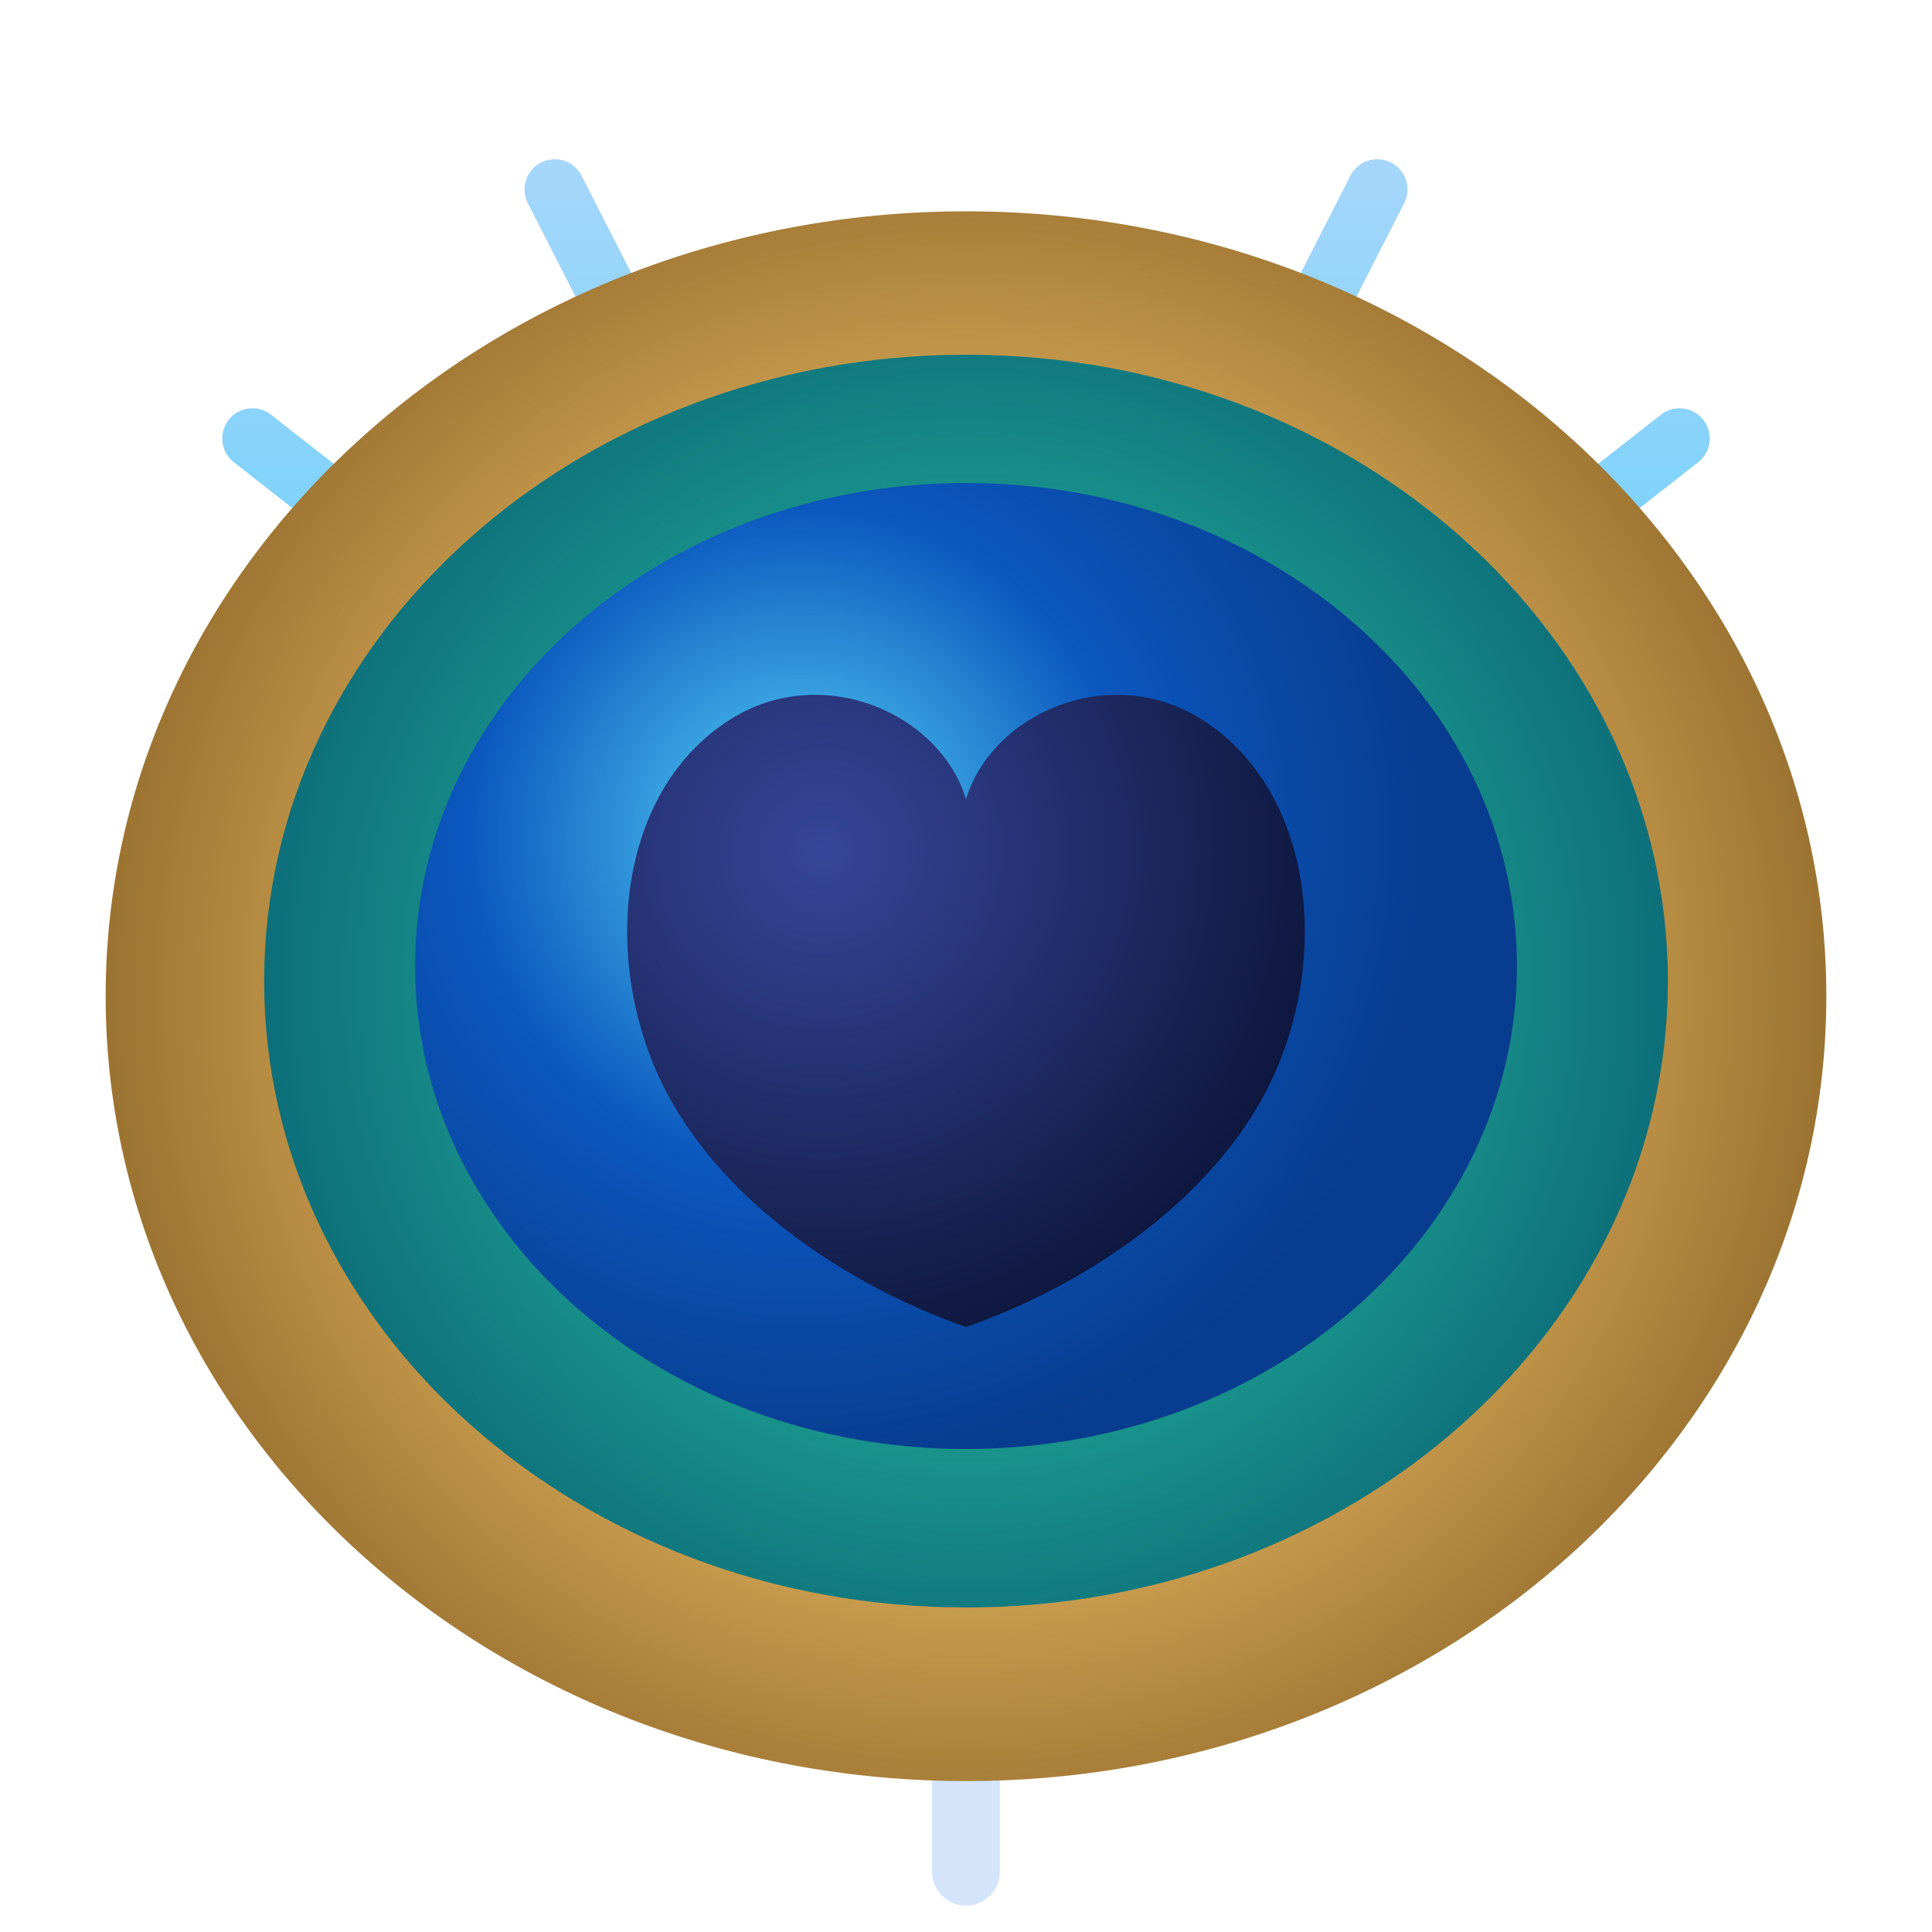
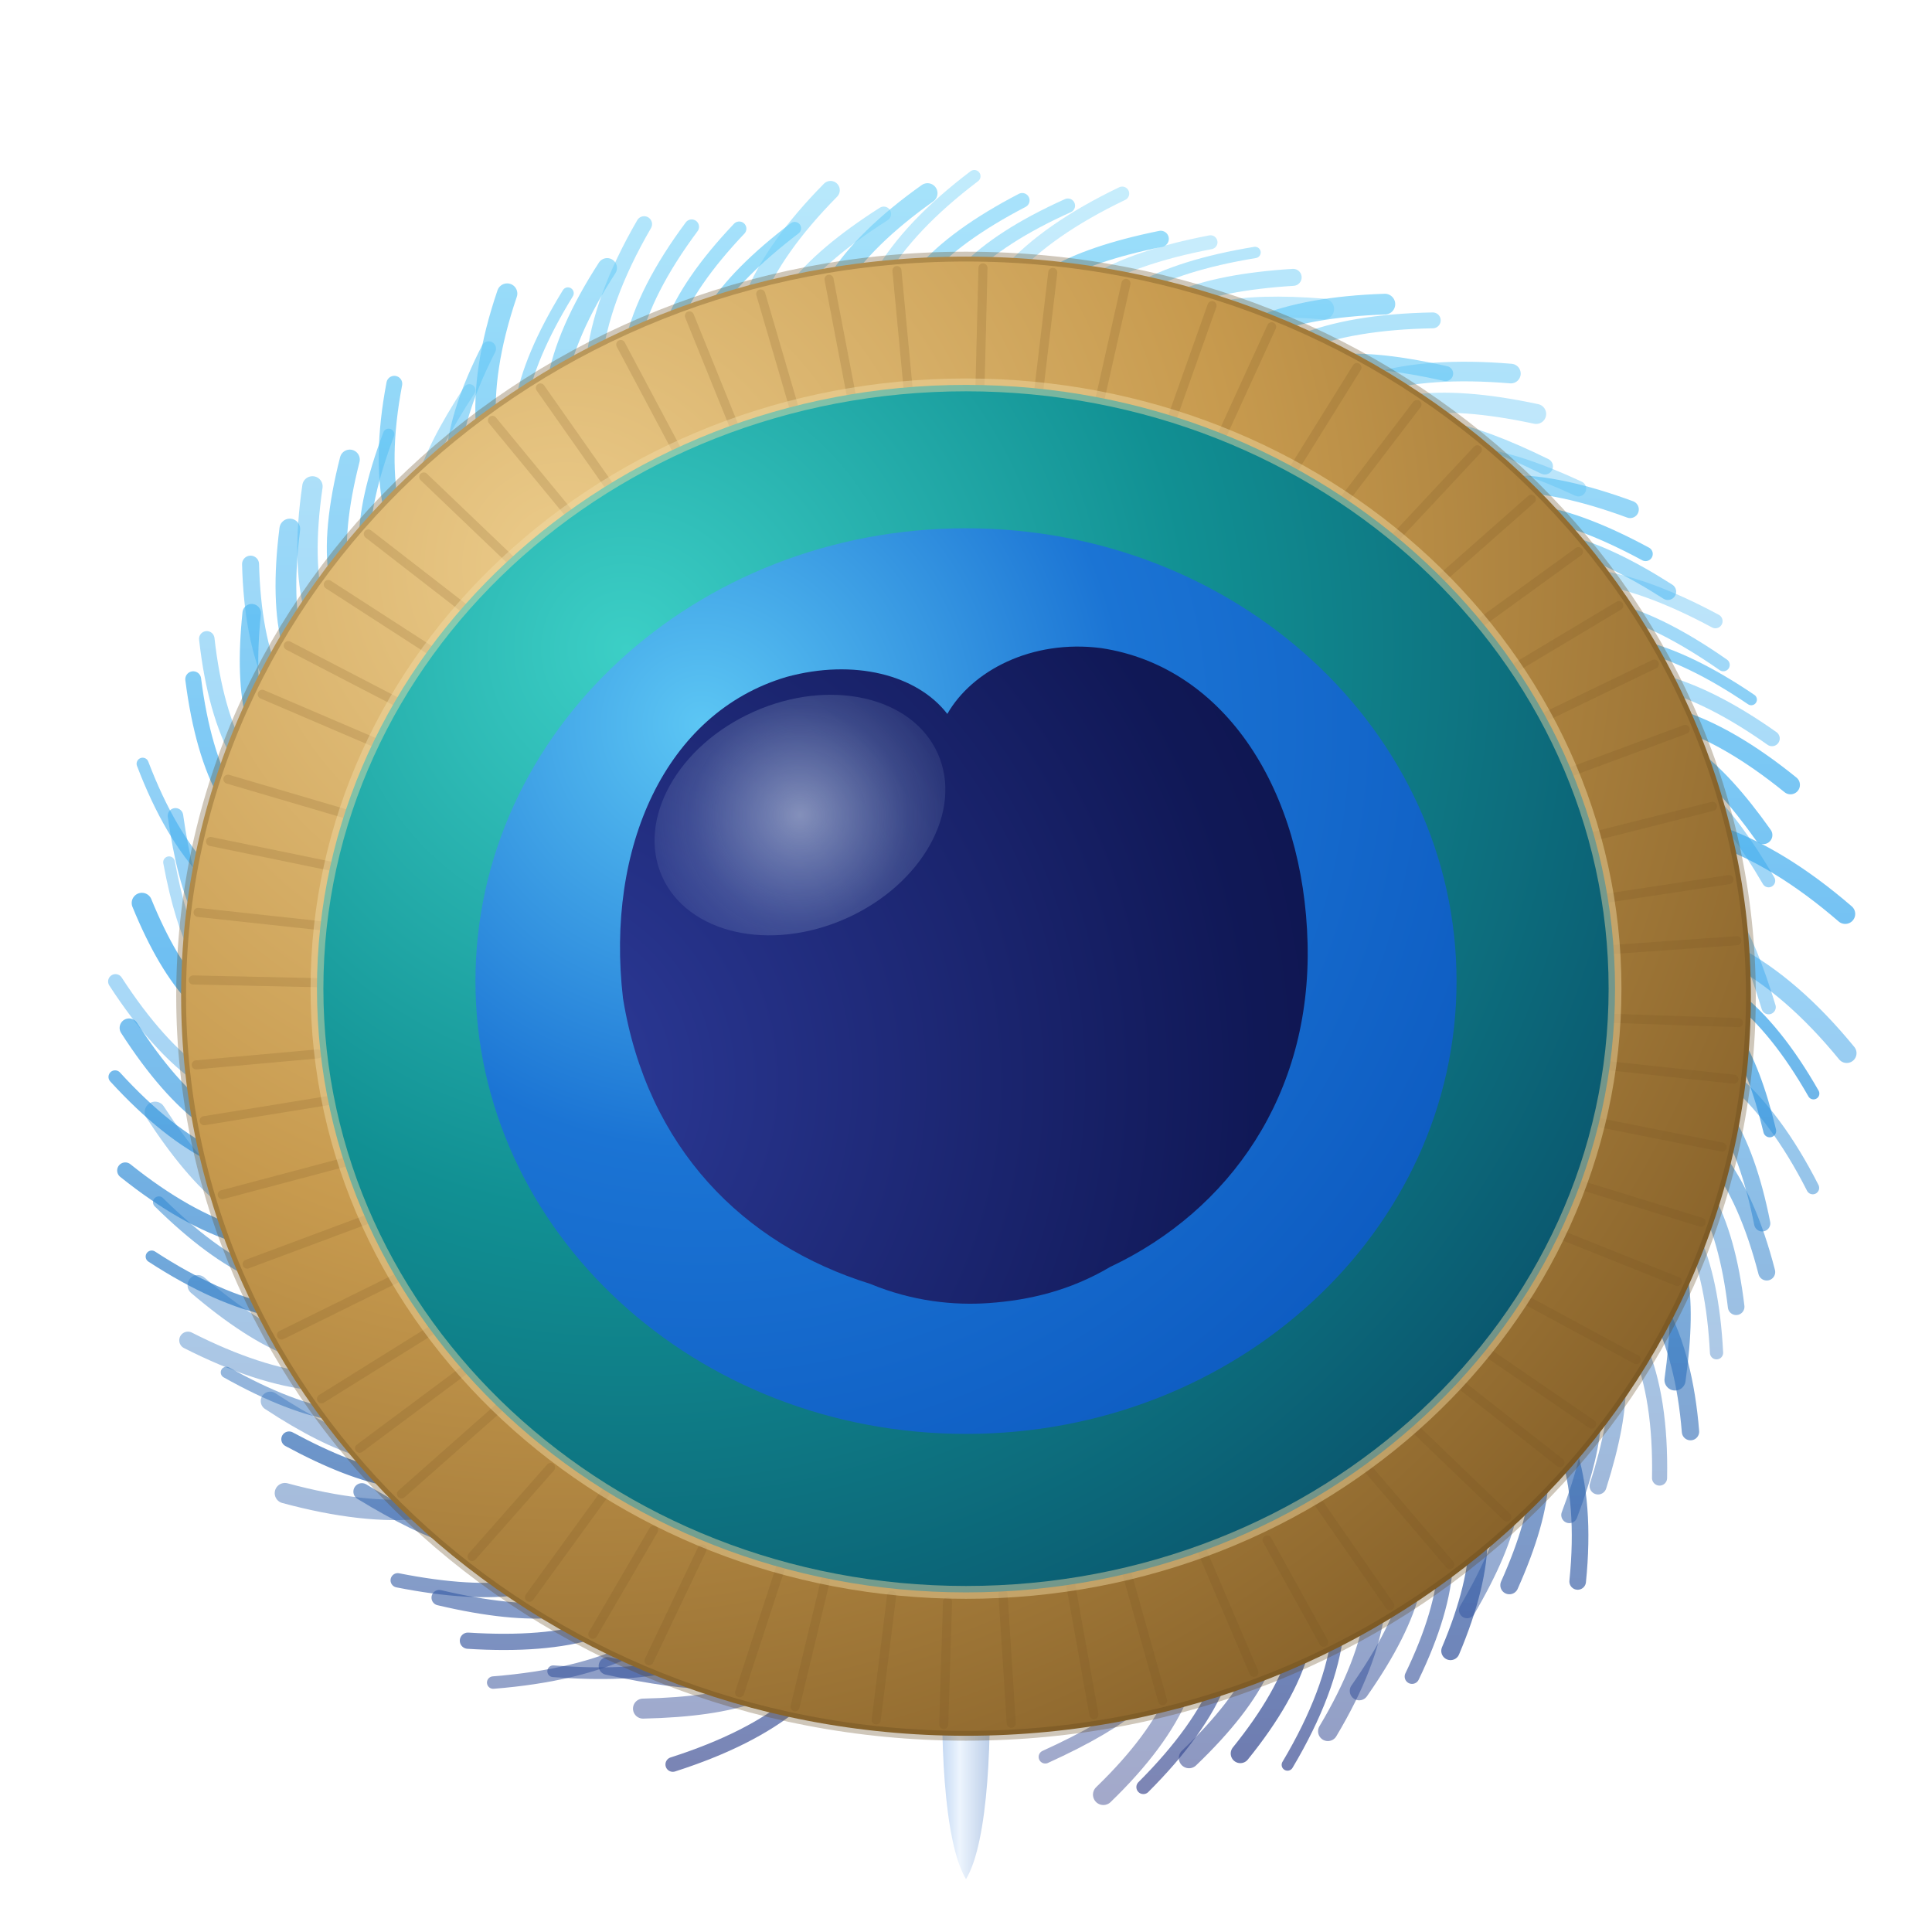
<svg xmlns="http://www.w3.org/2000/svg" viewBox="0 0 512 512" width="512" height="512">
  <defs>
-     <linearGradient id="barb" x1="256" y1="16" x2="256" y2="264" gradientUnits="userSpaceOnUse">
-       <stop offset="0" stop-color="#A8D2FB" />
-       <stop offset="1" stop-color="#38C8F8" />
+     <linearGradient id="barb" x1="256" y1="24" x2="256" y2="500" gradientUnits="userSpaceOnUse">
+       <stop offset="0" stop-color="#7DD8FA" />
+       <stop offset="0.5" stop-color="#2FA2EC" />
+       <stop offset="1" stop-color="#33357F" />
    </linearGradient>
-     <radialGradient id="bronze" cx="256" cy="264" r="230" gradientUnits="userSpaceOnUse">
-       <stop offset="0.62" stop-color="#D4A655" />
-       <stop offset="1" stop-color="#9A7230" />
-     </radialGradient>
-     <radialGradient id="teal" cx="256" cy="260" r="192" gradientUnits="userSpaceOnUse">
-       <stop offset="0.3" stop-color="#25B9A0" />
-       <stop offset="1" stop-color="#0D6C78" />
-     </radialGradient>
-     <radialGradient id="azure" cx="212" cy="222" r="170" gradientUnits="userSpaceOnUse">
-       <stop offset="0" stop-color="#58D6F8" />
-       <stop offset="0.52" stop-color="#0B57BE" />
-       <stop offset="1" stop-color="#083C8E" />
-     </radialGradient>
-     <radialGradient id="heart" cx="206" cy="214" r="196" gradientUnits="userSpaceOnUse">
-       <stop offset="0" stop-color="#36469A" />
-       <stop offset="1" stop-color="#0A1234" />
-     </radialGradient>
+     <linearGradient id="rachis" x1="246" y1="0" x2="268" y2="0" gradientUnits="userSpaceOnUse">
+       <stop offset="0" stop-color="#8FB6E8" />
+       <stop offset="0.38" stop-color="#E8F2FD" />
+       <stop offset="1" stop-color="#7E9FD0" />
+     </linearGradient>
+     <radialGradient id="bronze" cx="150" cy="150" r="400" gradientUnits="userSpaceOnUse">
+       <stop offset="0" stop-color="#EBCB8A" />
+       <stop offset="0.45" stop-color="#C79A4E" />
+       <stop offset="1" stop-color="#7A5622" />
+     </radialGradient>
+     <radialGradient id="verdigris" cx="166" cy="172" r="300" gradientUnits="userSpaceOnUse">
+       <stop offset="0" stop-color="#3CCFC6" />
+       <stop offset="0.5" stop-color="#119093" />
+       <stop offset="1" stop-color="#0A566E" />
+     </radialGradient>
+     <radialGradient id="azure" cx="186" cy="192" r="250" gradientUnits="userSpaceOnUse">
+       <stop offset="0" stop-color="#5CC6F4" />
+       <stop offset="0.45" stop-color="#1B74D4" />
+       <stop offset="1" stop-color="#0B57BE" />
+     </radialGradient>
+     <radialGradient id="heart" cx="190" cy="196" r="270" gradientUnits="userSpaceOnUse">
+       <stop offset="0" stop-color="#2E3C9C" />
+       <stop offset="0.4" stop-color="#101856" />
+       <stop offset="1" stop-color="#04061A" />
+     </radialGradient>
+     <radialGradient id="spec" cx="212" cy="216" r="52" gradientUnits="userSpaceOnUse">
+       <stop offset="0" stop-color="#EAF7FE" stop-opacity="0.5" />
+       <stop offset="0.55" stop-color="#CFEAFD" stop-opacity="0.18" />
+       <stop offset="1" stop-color="#CFEAFD" stop-opacity="0" />
+     </radialGradient>
+     <linearGradient id="rim" x1="160" y1="190" x2="350" y2="364" gradientUnits="userSpaceOnUse">
+       <stop offset="0.5" stop-color="#6FACF7" stop-opacity="0" />
+       <stop offset="1" stop-color="#6FACF7" stop-opacity="0.4" />
+     </linearGradient>
+     <clipPath id="heart-clip">
+       <path d="M 256 147 C 252 141 243 138 233 140 C 215 144 205 163 206 185 C 208 207 221 222 239 229 C 245 232 251 233 256 233 C 262 233 268 232 274 229 C 292 222 305 206 306 184 C 307 162 297 143 279 139 C 269 137 260 141 256 147 Z" transform="translate(256 260) scale(1.82) rotate(-4) translate(-256 -186)" />
+     </clipPath>
+     <clipPath id="bronze-clip">
+       <ellipse cx="256" cy="264" rx="208" ry="196" />
+     </clipPath>
  </defs>
-   <g stroke="url(#barb)" fill="none" stroke-linecap="round" opacity="0.9">
-     <path d="M 101.5 143.3 L 66.9 116.2" stroke-width="16" />
-     <path d="M 167 89.4 L 147 50.2" stroke-width="16" />
-     <path d="M 345 89.4 L 365 50.2" stroke-width="16" />
-     <path d="M 410.5 143.3 L 445.1 116.2" stroke-width="16" />
-   </g>
-   <path d="M 256 496 L 256 400" stroke="#CFE2FB" stroke-width="18" stroke-linecap="round" opacity="0.9" />
-   <ellipse cx="256" cy="264" rx="228" ry="208" fill="url(#bronze)" />
-   <ellipse cx="256" cy="260" rx="186" ry="166" fill="url(#teal)" />
-   <ellipse cx="256" cy="256" rx="146" ry="128" fill="url(#azure)" />
-   <path d="M 256 196 C 247 166 206 148 174 168 C 134 193 128 254 152 299 C 173 338 216 366 256 380 C 296 366 339 338 360 299 C 384 254 378 193 338 168 C 306 148 265 166 256 196 Z" fill="url(#heart)" transform="translate(256 262) scale(0.76) translate(-256 -262)" />
+   <path d="M 256 498 C 262 488 263 460 262 436 L 250 436 C 249 460 250 488 256 498 Z" fill="url(#rachis)" opacity="0.8" />
+   <g fill="none" stroke="url(#barb)" stroke-linecap="round">
+     <path d="M 256.0 71.9 Q 265.0 62.6 283.0 54.5" stroke-width="3.8" opacity="0.54" />
+     <path d="M 267.4 72.2 Q 277.6 60.8 297.4 51.3" stroke-width="3.7" opacity="0.41" />
+     <path d="M 278.8 73.1 Q 288.9 67.1 307.6 63.3" stroke-width="4.3" opacity="0.71" />
+     <path d="M 290.1 74.6 Q 301.0 68.0 320.8 64.2" stroke-width="3.7" opacity="0.39" />
+     <path d="M 301.4 76.7 Q 312.6 70.2 332.6 66.9" stroke-width="3.0" opacity="0.50" />
+     <path d="M 312.4 79.4 Q 323.5 74.7 342.7 73.5" stroke-width="4.5" opacity="0.49" />
+     <path d="M 323.3 82.7 Q 333.4 80.5 350.8 81.9" stroke-width="5.5" opacity="0.42" />
+     <path d="M 334.0 86.5 Q 346.5 81.3 367.0 80.6" stroke-width="5.5" opacity="0.67" />
+     <path d="M 344.4 90.9 Q 358.0 85.3 379.7 84.9" stroke-width="4.2" opacity="0.53" />
+     <path d="M 354.6 95.9 Q 365.4 95.0 383.1 99.0" stroke-width="4.0" opacity="0.62" />
+     <path d="M 364.4 101.4 Q 378.7 97.2 400.4 99.0" stroke-width="5.2" opacity="0.52" />
+     <path d="M 374.0 107.3 Q 387.1 105.4 407.1 109.7" stroke-width="5.3" opacity="0.41" />
+     <path d="M 383.1 113.8 Q 393.3 115.7 409.4 123.6" stroke-width="4.3" opacity="0.48" />
+     <path d="M 391.8 120.8 Q 402.4 122.1 418.3 129.5" stroke-width="4.1" opacity="0.42" />
+     <path d="M 400.1 128.2 Q 413.3 128.1 432.0 135.0" stroke-width="4.6" opacity="0.64" />
+     <path d="M 408.0 136.0 Q 419.6 137.9 436.1 146.8" stroke-width="3.8" opacity="0.71" />
+     <path d="M 415.4 144.2 Q 426.5 146.9 442.0 156.8" stroke-width="4.4" opacity="0.56" />
+     <path d="M 422.2 152.8 Q 436.2 154.7 454.6 164.6" stroke-width="3.8" opacity="0.39" />
+     <path d="M 428.6 161.8 Q 440.8 165.1 456.7 176.2" stroke-width="3.4" opacity="0.53" />
+     <path d="M 434.4 171.1 Q 447.6 174.2 464.1 185.4" stroke-width="3.0" opacity="0.63" />
+     <path d="M 439.7 180.7 Q 453.2 184.1 469.6 195.7" stroke-width="4.1" opacity="0.46" />
+     <path d="M 444.3 190.5 Q 458.2 194.8 474.5 208.0" stroke-width="5.0" opacity="0.70" />
+     <path d="M 448.4 200.6 Q 457.1 206.9 467.3 221.3" stroke-width="4.8" opacity="0.69" />
+     <path d="M 451.9 210.8 Q 459.7 218.0 468.7 233.4" stroke-width="3.5" opacity="0.48" />
+     <path d="M 454.7 221.3 Q 471.4 227.0 489.0 242.2" stroke-width="5.3" opacity="0.68" />
+     <path d="M 458.6 242.5 Q 463.8 250.7 468.7 266.9" stroke-width="3.8" opacity="0.42" />
+     <path d="M 459.5 253.2 Q 474.9 261.4 489.4 279.1" stroke-width="5.2" opacity="0.49" />
+     <path d="M 459.8 264.0 Q 470.8 272.6 480.6 289.8" stroke-width="3.1" opacity="0.69" />
+     <path d="M 459.5 274.8 Q 465.1 283.4 469.0 299.7" stroke-width="3.4" opacity="0.68" />
+     <path d="M 458.6 285.5 Q 470.7 295.7 480.4 314.8" stroke-width="3.4" opacity="0.50" />
+     <path d="M 457.0 296.2 Q 463.4 306.1 467.0 324.2" stroke-width="4.3" opacity="0.55" />
+     <path d="M 454.7 306.7 Q 463.2 317.7 468.2 337.1" stroke-width="4.5" opacity="0.54" />
+     <path d="M 451.9 317.2 Q 457.9 327.9 460.1 346.3" stroke-width="4.4" opacity="0.48" />
+     <path d="M 448.4 327.4 Q 453.9 339.0 454.9 358.5" stroke-width="3.5" opacity="0.40" />
+     <path d="M 444.3 337.5 Q 446.4 348.0 443.9 365.7" stroke-width="5.6" opacity="0.64" />
+     <path d="M 439.7 347.3 Q 446.4 359.8 448.0 379.4" stroke-width="4.6" opacity="0.61" />
+     <path d="M 434.4 356.9 Q 440.2 370.5 439.8 391.7" stroke-width="4.0" opacity="0.43" />
+     <path d="M 428.6 366.2 Q 428.9 376.8 423.5 393.8" stroke-width="4.5" opacity="0.46" />
+     <path d="M 422.2 375.2 Q 422.0 385.4 415.9 401.5" stroke-width="4.3" opacity="0.54" />
+     <path d="M 415.4 383.8 Q 420.2 398.4 418.1 419.1" stroke-width="4.4" opacity="0.66" />
+     <path d="M 408.0 392.0 Q 407.5 403.3 400.0 420.1" stroke-width="4.8" opacity="0.63" />
+     <path d="M 400.1 399.8 Q 398.2 410.7 388.8 426.7" stroke-width="4.3" opacity="0.51" />
+     <path d="M 391.8 407.2 Q 391.8 420.0 384.4 437.5" stroke-width="4.9" opacity="0.70" />
+     <path d="M 383.1 414.2 Q 382.5 427.1 374.2 444.3" stroke-width="3.9" opacity="0.60" />
+     <path d="M 374.0 420.7 Q 371.2 432.4 360.2 448.1" stroke-width="5.0" opacity="0.52" />
+     <path d="M 364.4 426.6 Q 362.6 440.9 351.9 458.8" stroke-width="5.2" opacity="0.52" />
+     <path d="M 354.6 432.1 Q 352.8 448.2 341.2 467.7" stroke-width="3.1" opacity="0.67" />
+     <path d="M 344.4 437.1 Q 340.9 449.6 328.7 464.7" stroke-width="5.1" opacity="0.70" />
+     <path d="M 334.0 441.5 Q 329.0 452.6 315.1 465.9" stroke-width="5.4" opacity="0.55" />
+     <path d="M 323.3 445.3 Q 318.0 458.6 303.0 473.6" stroke-width="3.7" opacity="0.64" />
+     <path d="M 312.4 448.6 Q 307.0 461.5 292.4 475.6" stroke-width="5.5" opacity="0.45" />
+     <path d="M 301.4 451.3 Q 293.5 458.1 277.0 465.6" stroke-width="3.5" opacity="0.46" />
+     <path d="M 210.6 451.3 Q 198.9 461.0 178.3 467.6" stroke-width="3.9" opacity="0.65" />
+     <path d="M 199.6 448.6 Q 189.0 452.4 170.4 452.8" stroke-width="5.3" opacity="0.47" />
+     <path d="M 188.7 445.3 Q 178.6 445.3 161.0 441.5" stroke-width="4.7" opacity="0.57" />
+     <path d="M 178.0 441.5 Q 166.3 444.4 146.6 442.9" stroke-width="3.1" opacity="0.55" />
+     <path d="M 167.6 437.1 Q 153.3 444.1 130.7 445.9" stroke-width="3.3" opacity="0.52" />
+     <path d="M 157.4 432.1 Q 144.4 436.1 124.0 434.8" stroke-width="4.3" opacity="0.64" />
+     <path d="M 147.6 426.6 Q 135.5 427.9 116.4 423.4" stroke-width="4.1" opacity="0.60" />
+     <path d="M 138.0 420.7 Q 125.1 422.7 105.4 418.8" stroke-width="3.8" opacity="0.60" />
+     <path d="M 120.2 407.2 Q 110.7 404.3 95.9 395.3" stroke-width="4.5" opacity="0.58" />
+     <path d="M 111.9 399.8 Q 96.6 401.4 75.5 395.7" stroke-width="5.4" opacity="0.43" />
+     <path d="M 104.0 392.0 Q 92.7 390.1 76.6 381.4" stroke-width="4.1" opacity="0.71" />
+     <path d="M 96.6 383.8 Q 86.2 380.9 71.6 371.3" stroke-width="5.0" opacity="0.41" />
+     <path d="M 89.8 375.2 Q 76.9 373.2 60.0 363.7" stroke-width="3.0" opacity="0.52" />
+     <path d="M 83.4 366.2 Q 68.5 364.7 49.8 355.2" stroke-width="4.6" opacity="0.41" />
+     <path d="M 77.6 356.9 Q 66.6 352.7 52.4 340.6" stroke-width="5.4" opacity="0.43" />
+     <path d="M 72.3 347.3 Q 57.7 344.4 40.2 333.0" stroke-width="3.2" opacity="0.69" />
+     <path d="M 67.7 337.5 Q 56.0 332.3 42.1 318.6" stroke-width="3.1" opacity="0.55" />
+     <path d="M 63.6 327.4 Q 49.3 323.1 33.2 310.2" stroke-width="4.3" opacity="0.68" />
+     <path d="M 60.1 317.2 Q 51.2 310.2 41.1 294.7" stroke-width="5.5" opacity="0.41" />
+     <path d="M 57.3 306.7 Q 44.3 300.5 30.5 285.4" stroke-width="3.5" opacity="0.67" />
+     <path d="M 55.0 296.2 Q 44.7 288.7 34.2 272.4" stroke-width="5.0" opacity="0.64" />
+     <path d="M 53.4 285.5 Q 41.9 277.5 30.6 260.1" stroke-width="3.9" opacity="0.42" />
+     <path d="M 52.2 264.0 Q 44.3 255.7 37.6 239.3" stroke-width="5.4" opacity="0.70" />
+     <path d="M 52.5 253.2 Q 47.8 244.7 44.8 228.5" stroke-width="3.1" opacity="0.39" />
+     <path d="M 53.4 242.5 Q 48.9 233.3 46.5 216.2" stroke-width="4.1" opacity="0.53" />
+     <path d="M 55.0 231.8 Q 45.0 221.3 37.8 202.4" stroke-width="3.2" opacity="0.58" />
+     <path d="M 60.1 210.8 Q 53.7 199.5 51.2 180.0" stroke-width="4.2" opacity="0.68" />
+     <path d="M 63.6 200.6 Q 57.0 188.9 54.8 169.3" stroke-width="4.1" opacity="0.48" />
+     <path d="M 67.7 190.5 Q 64.9 180.0 66.7 162.5" stroke-width="4.9" opacity="0.68" />
+     <path d="M 72.3 180.7 Q 66.9 168.7 66.4 149.5" stroke-width="4.5" opacity="0.56" />
+     <path d="M 77.6 171.1 Q 74.4 159.2 76.8 140.2" stroke-width="5.5" opacity="0.60" />
+     <path d="M 83.4 161.8 Q 79.9 148.8 82.8 128.9" stroke-width="5.4" opacity="0.50" />
+     <path d="M 89.8 152.8 Q 87.9 140.6 92.7 121.8" stroke-width="5.3" opacity="0.64" />
+     <path d="M 96.6 144.2 Q 96.4 132.6 103.0 115.1" stroke-width="3.0" opacity="0.66" />
+     <path d="M 104.0 136.0 Q 100.7 121.7 104.5 101.7" stroke-width="4.2" opacity="0.69" />
+     <path d="M 111.9 128.2 Q 114.6 118.3 124.4 103.4" stroke-width="3.2" opacity="0.47" />
+     <path d="M 120.2 120.8 Q 121.1 108.9 129.5 92.4" stroke-width="3.9" opacity="0.62" />
+     <path d="M 128.9 113.8 Q 127.5 98.1 134.4 77.8" stroke-width="5.4" opacity="0.70" />
+     <path d="M 138.0 107.3 Q 140.1 94.6 150.5 77.7" stroke-width="3.1" opacity="0.59" />
+     <path d="M 147.6 101.4 Q 149.9 88.0 160.9 71.0" stroke-width="5.2" opacity="0.61" />
+     <path d="M 157.4 95.9 Q 159.1 79.4 170.7 59.4" stroke-width="4.2" opacity="0.55" />
+     <path d="M 167.6 90.9 Q 170.8 76.9 183.3 60.1" stroke-width="3.9" opacity="0.59" />
+     <path d="M 178.0 86.5 Q 182.6 74.6 195.9 60.6" stroke-width="3.8" opacity="0.64" />
+     <path d="M 188.7 82.7 Q 195.0 72.4 210.6 60.5" stroke-width="3.4" opacity="0.70" />
+     <path d="M 199.6 79.4 Q 205.1 65.6 220.1 50.4" stroke-width="4.9" opacity="0.52" />
+     <path d="M 210.6 76.7 Q 217.9 67.1 234.2 56.7" stroke-width="3.9" opacity="0.48" />
+     <path d="M 221.9 74.6 Q 229.2 63.0 245.8 51.2" stroke-width="5.3" opacity="0.65" />
+     <path d="M 233.2 73.1 Q 240.9 59.8 258.2 46.7" stroke-width="3.3" opacity="0.45" />
+     <path d="M 244.6 72.2 Q 253.2 62.3 270.9 53.1" stroke-width="3.9" opacity="0.62" />
+   </g>
+   <ellipse cx="256" cy="264" rx="208" ry="196" fill="url(#bronze)" />
+   <g clip-path="url(#bronze-clip)" stroke="#6E4D1C" stroke-width="2.4" opacity="0.17" stroke-linecap="round">
+     <path d="M 425.0 269.8 L 460.7 271.0" />
+     <path d="M 420.5 281.8 L 459.5 286.0" />
+     <path d="M 417.7 296.3 L 456.4 304.0" />
+     <path d="M 414.1 312.6 L 450.8 323.9" />
+     <path d="M 407.8 324.9 L 444.5 339.6" />
+     <path d="M 404.9 344.8 L 433.6 360.3" />
+     <path d="M 390.3 355.8 L 421.8 377.4" />
+     <path d="M 385.5 365.7 L 413.4 387.6" />
+     <path d="M 372.5 376.2 L 399.3 402.0" />
+     <path d="M 361.9 388.5 L 384.2 414.6" />
+     <path d="M 348.6 397.1 L 368.3 425.5" />
+     <path d="M 335.8 408.1 L 350.8 435.2" />
+     <path d="M 317.4 408.3 L 332.3 443.2" />
+     <path d="M 298.5 416.4 L 308.1 450.7" />
+     <path d="M 283.5 418.6 L 289.9 454.4" />
+     <path d="M 265.8 422.5 L 268.0 456.7" />
+     <path d="M 251.1 424.5 L 250.1 457.0" />
+     <path d="M 236.3 422.8 L 232.2 455.8" />
+     <path d="M 218.7 419.0 L 210.7 452.3" />
+     <path d="M 206.9 415.3 L 196.0 448.6" />
+     <path d="M 186.1 410.5 L 172.0 440.1" />
+     <path d="M 173.2 405.5 L 157.1 433.1" />
+     <path d="M 161.2 394.5 L 140.3 423.3" />
+     <path d="M 145.9 388.9 L 125.1 412.5" />
+     <path d="M 132.2 373.1 L 106.4 395.9" />
+     <path d="M 127.1 360.1 L 95.3 383.8" />
+     <path d="M 117.6 350.5 L 85.2 370.7" />
+     <path d="M 105.0 338.8 L 74.6 353.8" />
+     <path d="M 99.3 322.4 L 65.5 335.0" />
+     <path d="M 91.7 307.9 L 58.9 316.6" />
+     <path d="M 89.8 291.2 L 54.1 297.0" />
+     <path d="M 84.2 279.3 L 52.0 282.2" />
+     <path d="M 88.2 260.5 L 51.2 259.7" />
+     <path d="M 84.8 245.3 L 52.5 241.8" />
+     <path d="M 91.8 230.4 L 55.8 223.0" />
+     <path d="M 94.4 216.5 L 60.4 206.5" />
+     <path d="M 102.4 198.1 L 69.5 184.0" />
+     <path d="M 110.9 189.0 L 76.4 171.1" />
+     <path d="M 118.1 175.0 L 87.0 154.9" />
+     <path d="M 123.4 161.5 L 97.6 141.5" />
+     <path d="M 139.8 152.7 L 112.3 126.4" />
+     <path d="M 152.0 137.5 L 130.5 111.4" />
+     <path d="M 163.5 131.7 L 143.2 102.8" />
+     <path d="M 181.2 122.7 L 164.5 91.3" />
+     <path d="M 195.7 115.8 L 182.7 83.7" />
+     <path d="M 210.2 107.3 L 201.6 77.9" />
+     <path d="M 226.2 107.9 L 219.7 74.0" />
+     <path d="M 241.1 107.6 L 237.7 71.7" />
+     <path d="M 259.6 106.8 L 260.5 71.0" />
+     <path d="M 274.8 107.5 L 279.0 72.2" />
+     <path d="M 291.2 107.1 L 298.4 75.1" />
+     <path d="M 310.2 112.0 L 321.2 81.0" />
+     <path d="M 322.0 119.4 L 337.0 86.6" />
+     <path d="M 341.8 126.0 L 359.6 97.4" />
+     <path d="M 352.8 136.9 L 375.5 107.2" />
+     <path d="M 368.7 143.6 L 391.5 119.2" />
+     <path d="M 379.4 155.6 L 405.8 132.3" />
+     <path d="M 391.4 165.7 L 418.3 146.2" />
+     <path d="M 399.6 178.1 L 429.0 160.5" />
+     <path d="M 406.1 191.6 L 438.4 176.0" />
+     <path d="M 409.9 206.9 L 446.6 193.3" />
+     <path d="M 415.8 223.3 L 453.8 213.7" />
+     <path d="M 420.1 238.9 L 458.2 233.1" />
+     <path d="M 426.3 251.7 L 460.3 249.3" />
+   </g>
+   <ellipse cx="256" cy="264" rx="208" ry="196" fill="none" stroke="#5E4218" stroke-width="2.6" opacity="0.3" />
+   <ellipse cx="256" cy="262" rx="172" ry="160" fill="url(#verdigris)" />
+   <ellipse cx="256" cy="262" rx="172" ry="160" fill="none" stroke="#F2DCA6" stroke-width="3.4" opacity="0.45" />
+   <ellipse cx="256" cy="260" rx="130" ry="120" fill="url(#azure)" />
+   <g transform="translate(256 260) scale(1.82) rotate(-4) translate(-256 -186)">
+     <path d="M 256 147 C 252 141 243 138 233 140 C 215 144 205 163 206 185 C 208 207 221 222 239 229 C 245 232 251 233 256 233 C 262 233 268 232 274 229 C 292 222 305 206 306 184 C 307 162 297 143 279 139 C 269 137 260 141 256 147 Z" fill="url(#heart)" />
+   </g>
+   <g clip-path="url(#heart-clip)">
+     <path d="M 256 147 C 252 141 243 138 233 140 C 215 144 205 163 206 185 C 208 207 221 222 239 229 C 245 232 251 233 256 233 C 262 233 268 232 274 229 C 292 222 305 206 306 184 C 307 162 297 143 279 139 C 269 137 260 141 256 147 Z" transform="translate(256 260) scale(1.82) rotate(-4) translate(-256 -186)" fill="none" stroke="url(#rim)" stroke-width="6" />
+   </g>
+   <ellipse cx="212" cy="216" rx="40" ry="30" fill="url(#spec)" transform="rotate(-24 212 216)" />
</svg>
